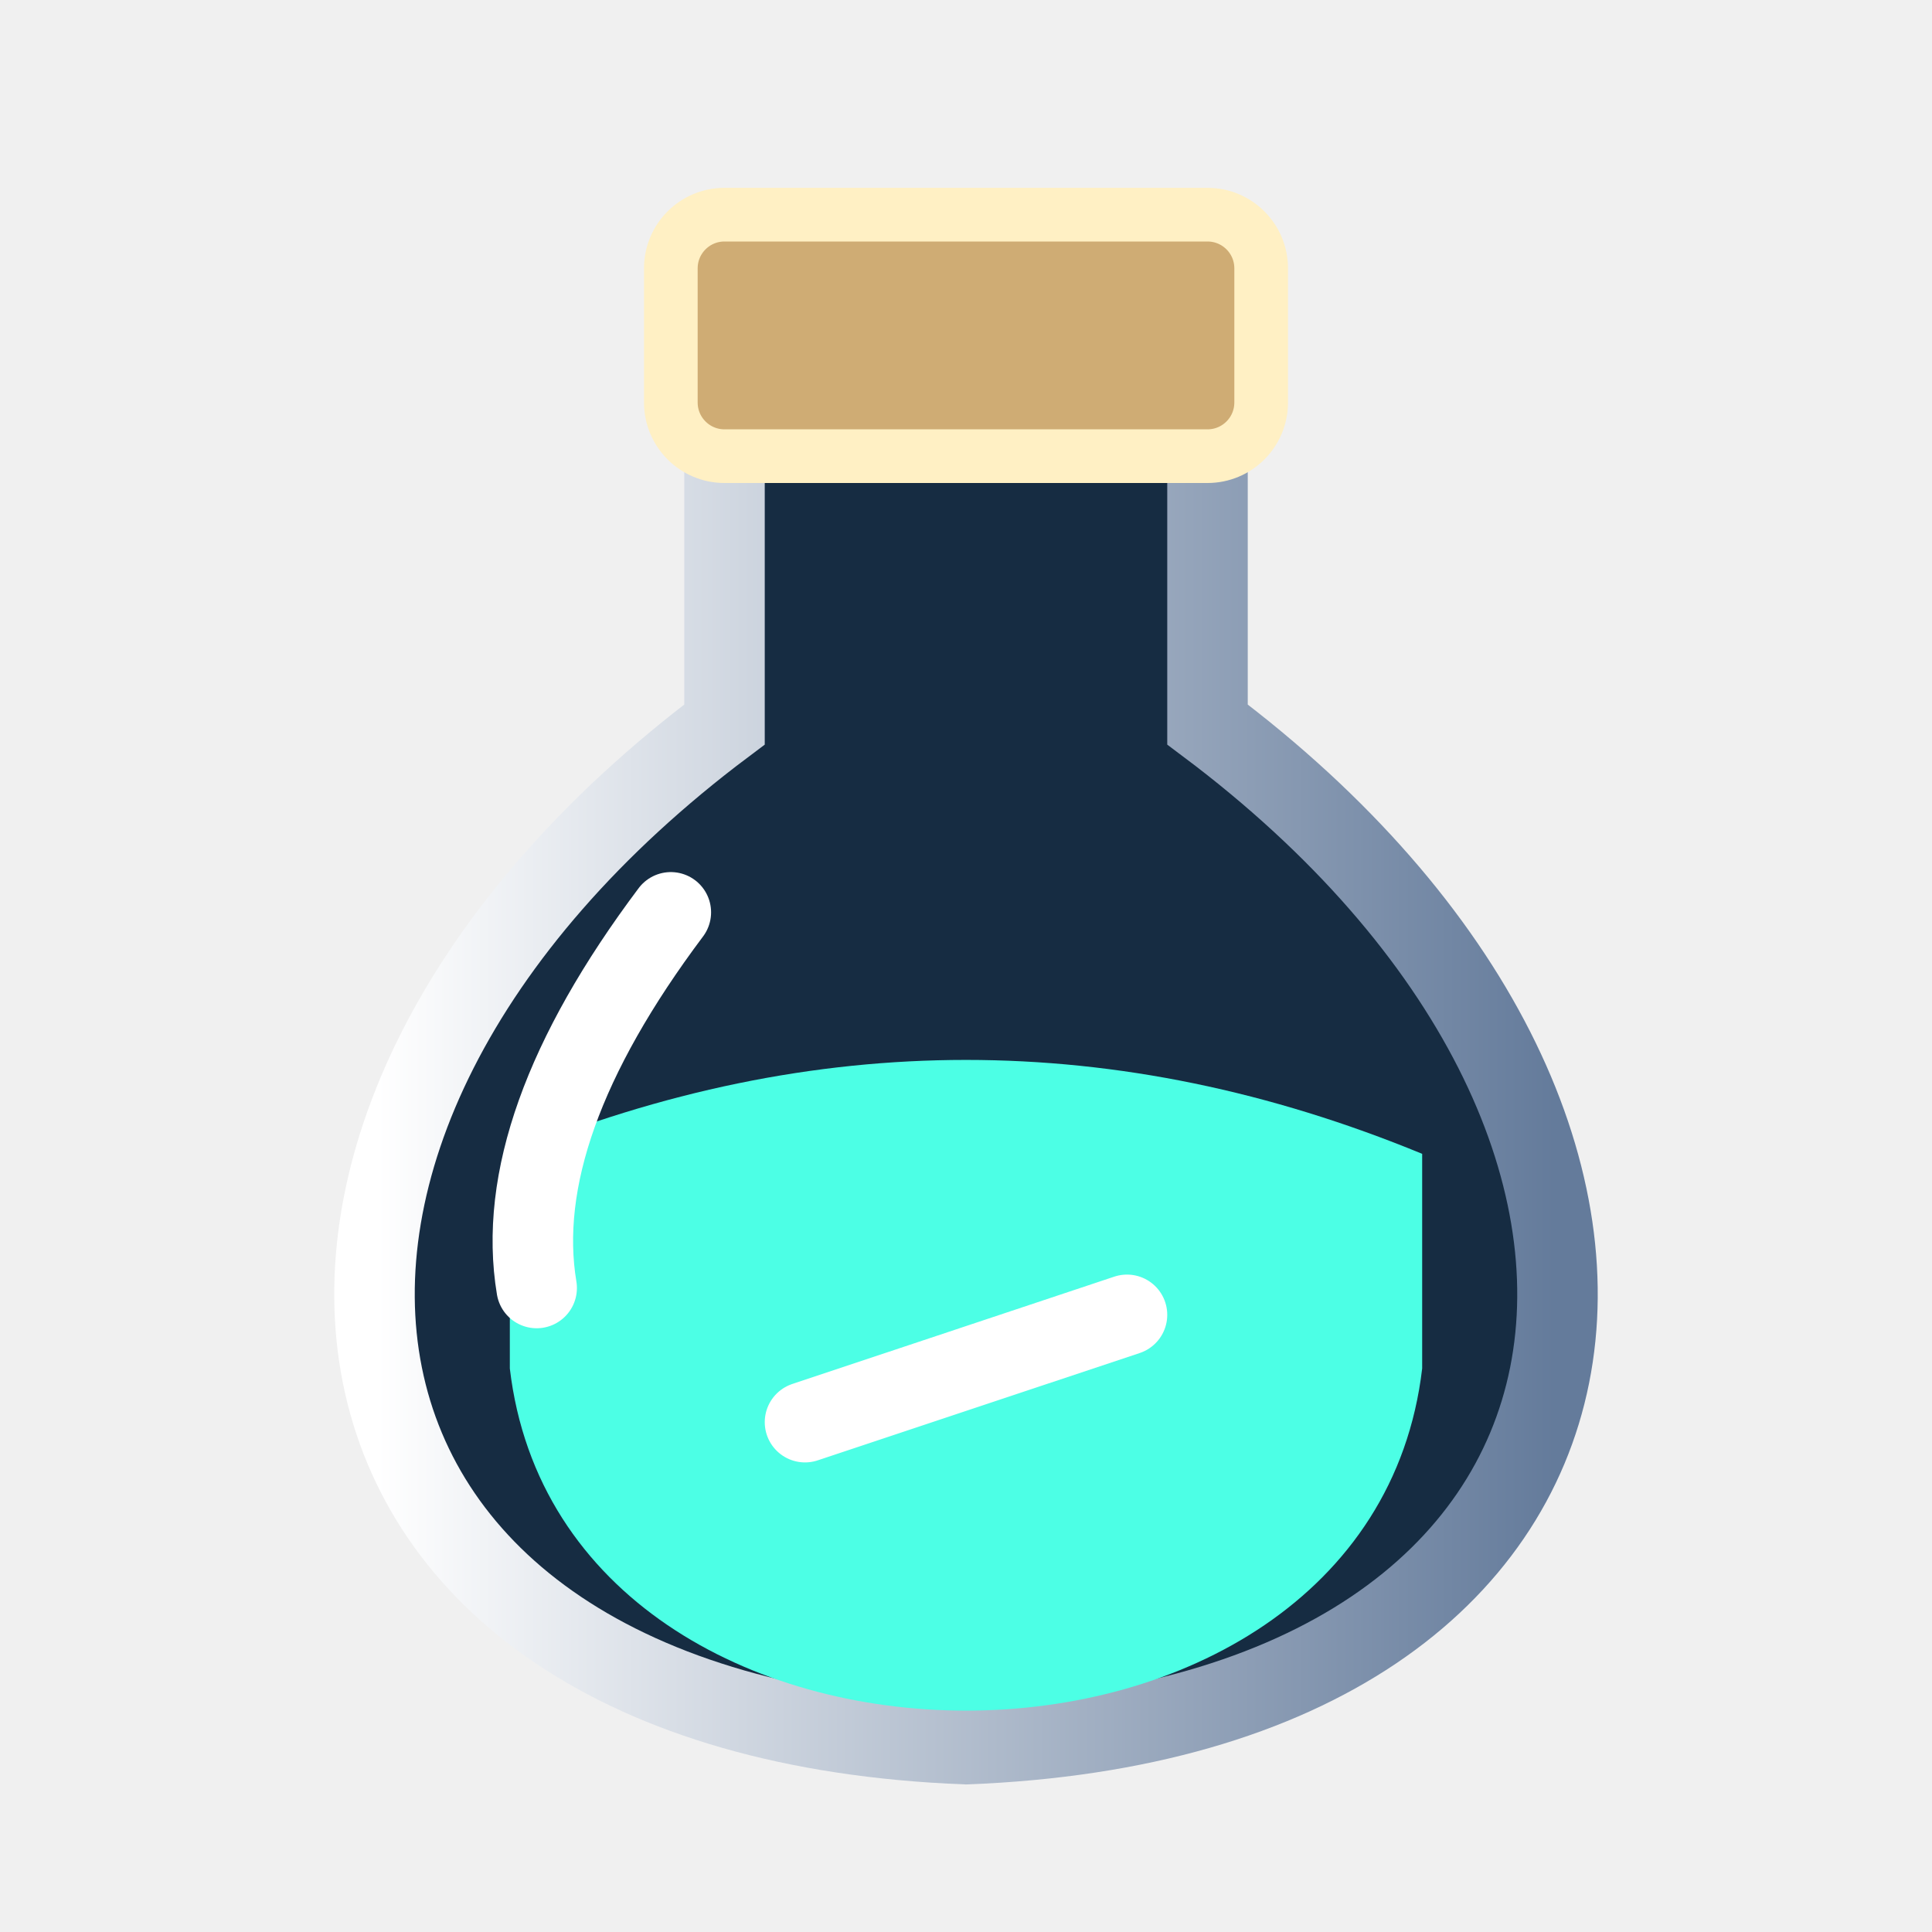
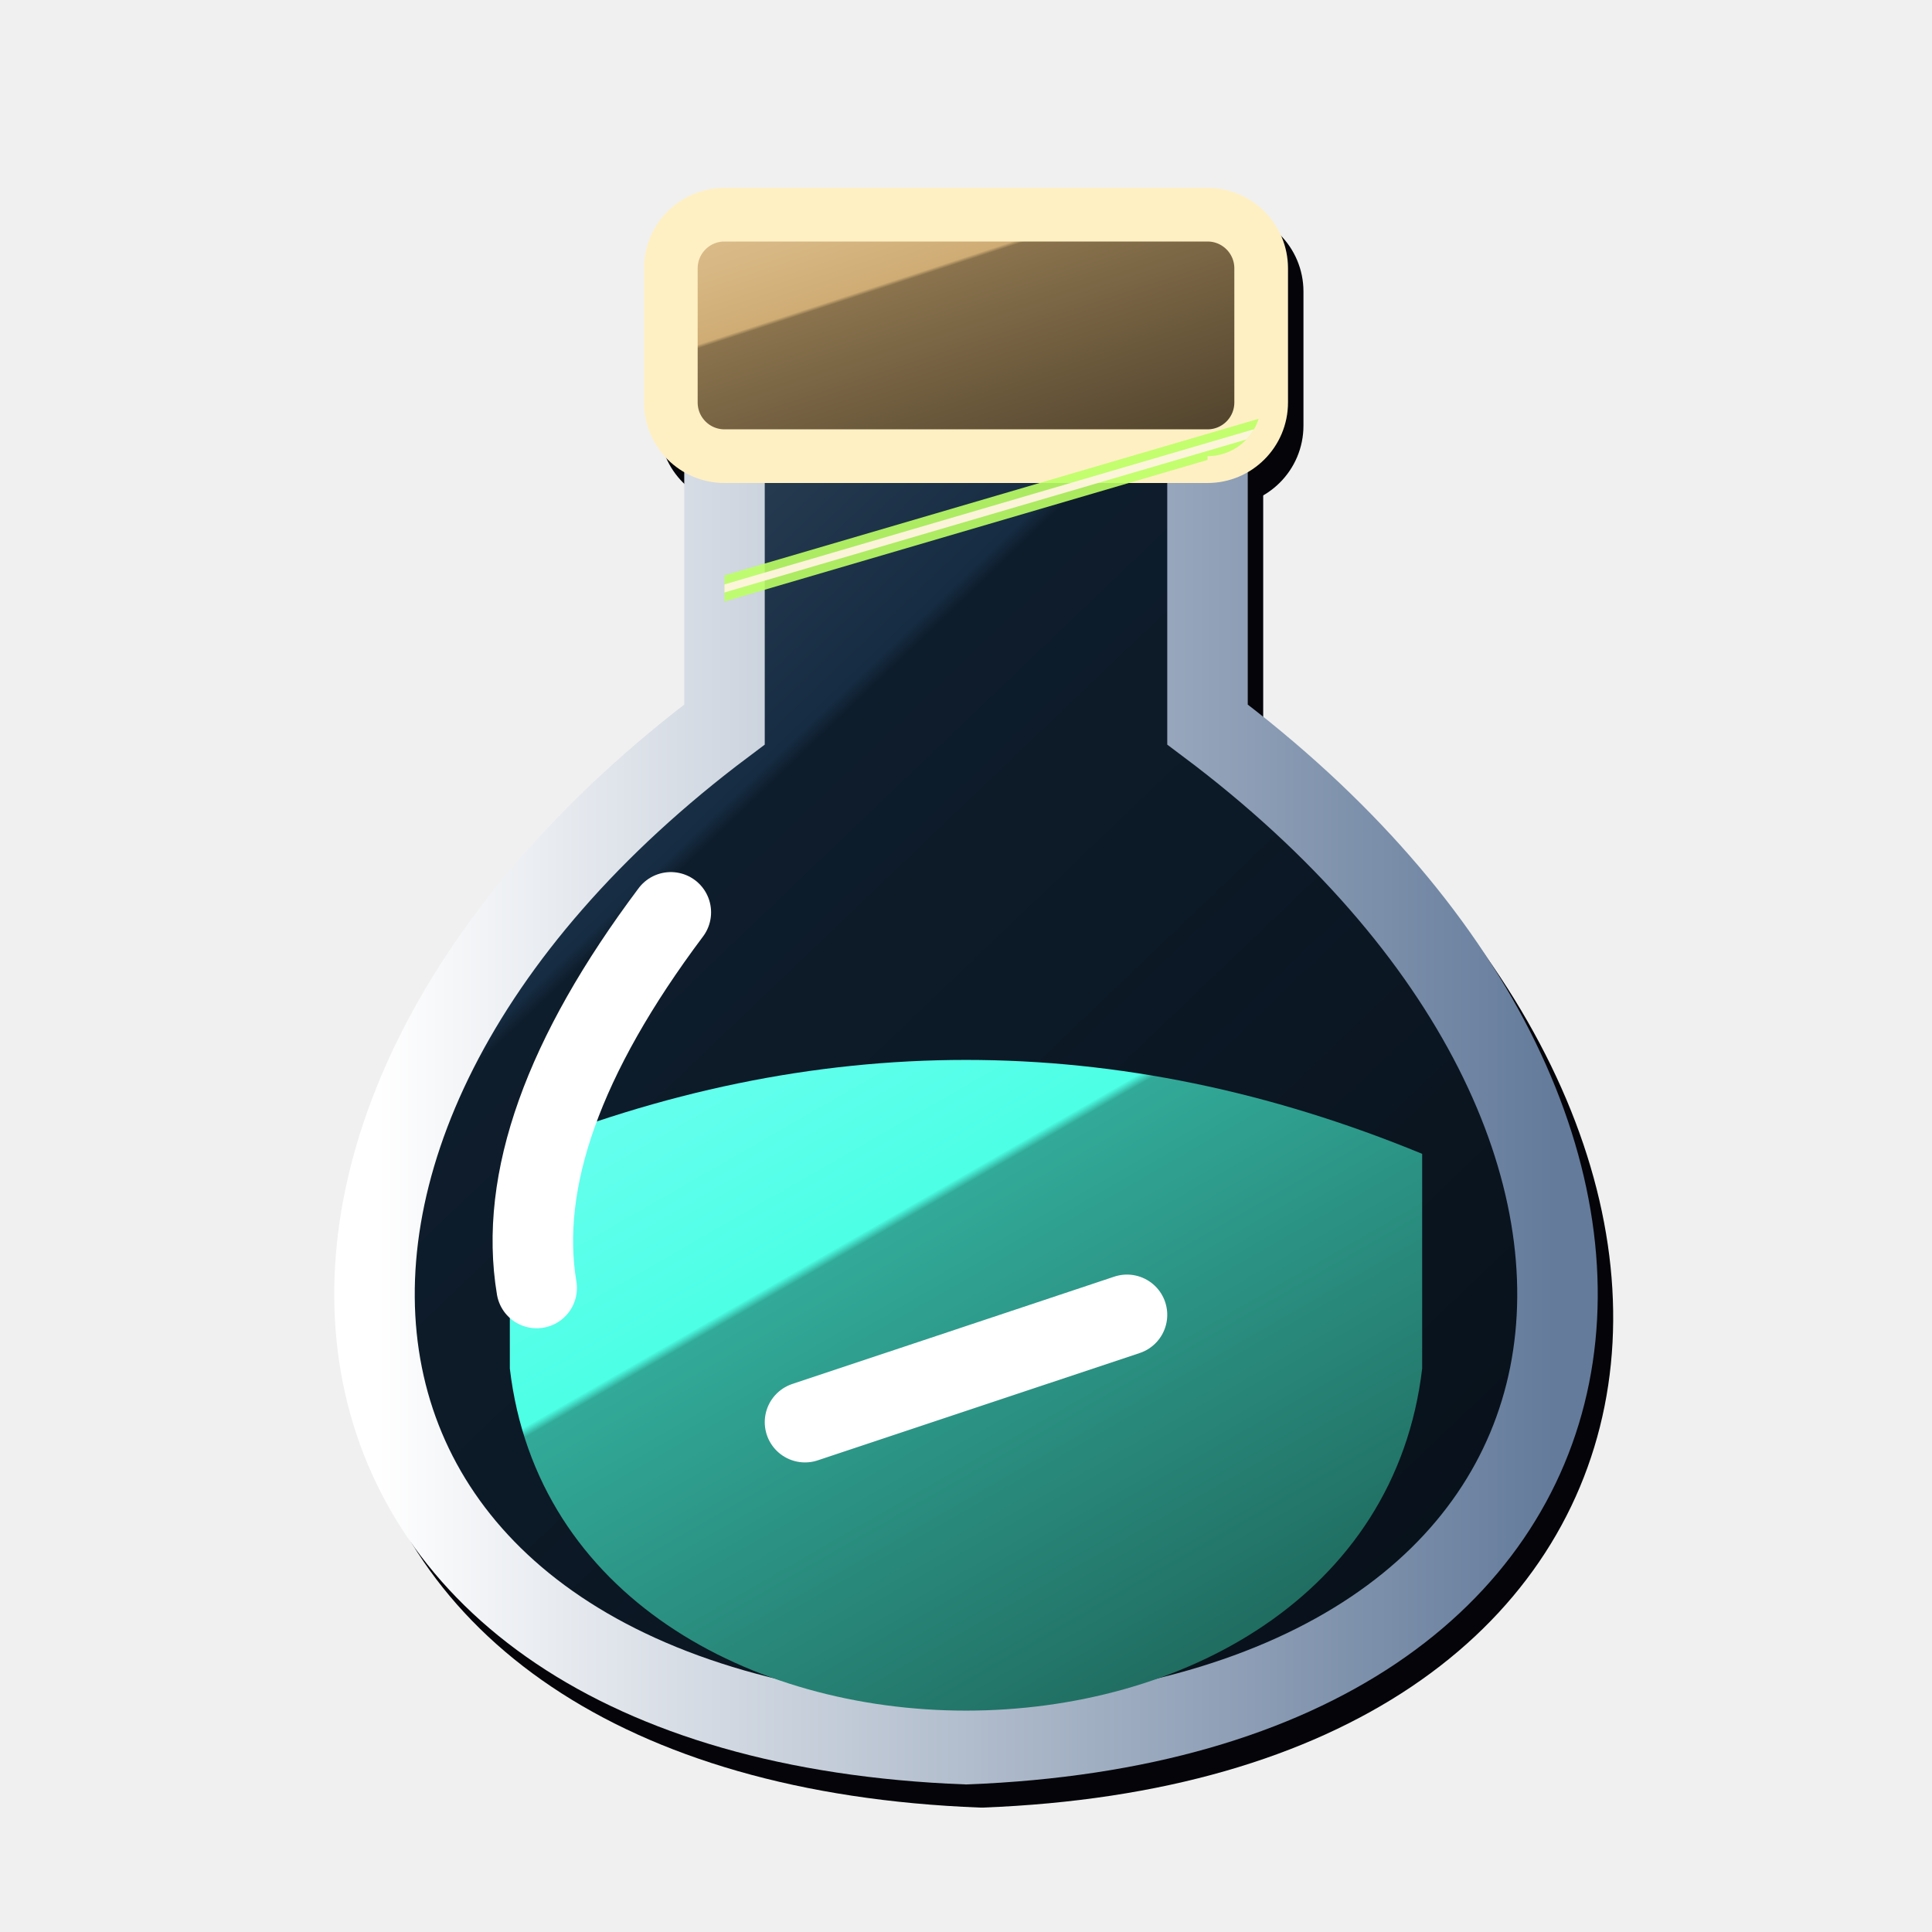
<svg xmlns="http://www.w3.org/2000/svg" width="128" height="128" viewBox="0 0 72 72">
  <defs>
    <linearGradient id="glass">
      <stop stop-color="#ffffff" />
      <stop offset="1" stop-color="#647b9b" />
    </linearGradient>
+     <clipPath id="inkSilhouette">
+       <path d="M27 12h18v15c20 15 17 37-9 38C10 64 7 42 27 27Z" fill="#162c42" stroke="url(#glass)" stroke-width="3" />
+       <path d="M19 43Q36 36 53 43v8c-2 17-32 17-34 0Z" fill="#4cffe5" />
+       <rect x="25" y="8" width="22" height="9" rx="2" fill="#cfac74" stroke="#fff0c4" stroke-width="2" />
+       <path d="M25 34q-6 8-5 14M30 53l12-4" fill="none" stroke="#ffffff" stroke-width="3" stroke-linecap="round" />
+     </clipPath>
+     <linearGradient id="inkMetal0" x1="0" y1="0" x2="0.8" y2="1">
+       <stop offset="0" stop-color="#425568" />
+       <stop offset=".35" stop-color="#162c42" />
+       <stop offset=".36" stop-color="#0e1d2c" />
+       <stop offset="1" stop-color="#08111a" />
+     </linearGradient>
+     <linearGradient id="inkMetal1" x1="0" y1="0" x2="0.8" y2="1">
+       <stop offset="0" stop-color="#70fff2" />
+       <stop offset=".35" stop-color="#4cffe5" />
+       <stop offset=".36" stop-color="#32aa99" />
+       <stop offset="1" stop-color="#1e665b" />
+     </linearGradient>
+     <linearGradient id="inkMetal2" x1="0" y1="0" x2="0.8" y2="1">
+       <stop offset="0" stop-color="#dfc292" />
+       <stop offset=".35" stop-color="#cfac74" />
+       <stop offset=".36" stop-color="#8a734d" />
+       <stop offset="1" stop-color="#52442e" />
+     </linearGradient>
  </defs>
-   <path d="M27 12h18v15c20 15 17 37-9 38C10 64 7 42 27 27Z" fill="#162c42" stroke="url(#glass)" stroke-width="3" />
-   <path d="M19 43Q36 36 53 43v8c-2 17-32 17-34 0Z" fill="#4cffe5" />
-   <rect x="25" y="8" width="22" height="9" rx="2" fill="#cfac74" stroke="#fff0c4" stroke-width="2" />
-   <path d="M25 34q-6 8-5 14M30 53l12-4" fill="none" stroke="#ffffff" stroke-width="3" stroke-linecap="round" />
+   <g transform="translate(0.576 0.864)" stroke="#050409" stroke-width="1.728" stroke-linejoin="round">
+     <path d="M27 12h18v15c20 15 17 37-9 38C10 64 7 42 27 27Z" fill="#050409" stroke="#050409" stroke-width="3" />
+     <path d="M19 43Q36 36 53 43v8c-2 17-32 17-34 0Z" fill="#050409" stroke="#050409" />
+     <rect x="25" y="8" width="22" height="9" rx="2" fill="#050409" stroke="#050409" stroke-width="2" />
+     <path d="M25 34q-6 8-5 14M30 53l12-4" fill="none" stroke="#050409" stroke-width="3" stroke-linecap="round" />
+   </g>
+   <g>
+     <path d="M27 12h18v15c20 15 17 37-9 38C10 64 7 42 27 27Z" fill="url(#inkMetal0)" stroke="url(#glass)" stroke-width="3" />
+     <path d="M19 43Q36 36 53 43v8c-2 17-32 17-34 0Z" fill="url(#inkMetal1)" />
+     <rect x="25" y="8" width="22" height="9" rx="2" fill="url(#inkMetal2)" stroke="#fff0c4" stroke-width="2" />
+     <path d="M25 34q-6 8-5 14M30 53l12-4" fill="none" stroke="#ffffff" stroke-width="3" stroke-linecap="round" />
+   </g>
+   <g clip-path="url(#inkSilhouette)">
+     <path d="M15.84 25.2L57.6 12.96" fill="none" stroke="#BDFF65" stroke-width="0.936" opacity=".9" />
+     <path d="M15.84 25.2L57.6 12.96" fill="none" stroke="#FFF4DE" stroke-width="0.288" opacity=".95" />
+   </g>
</svg>
